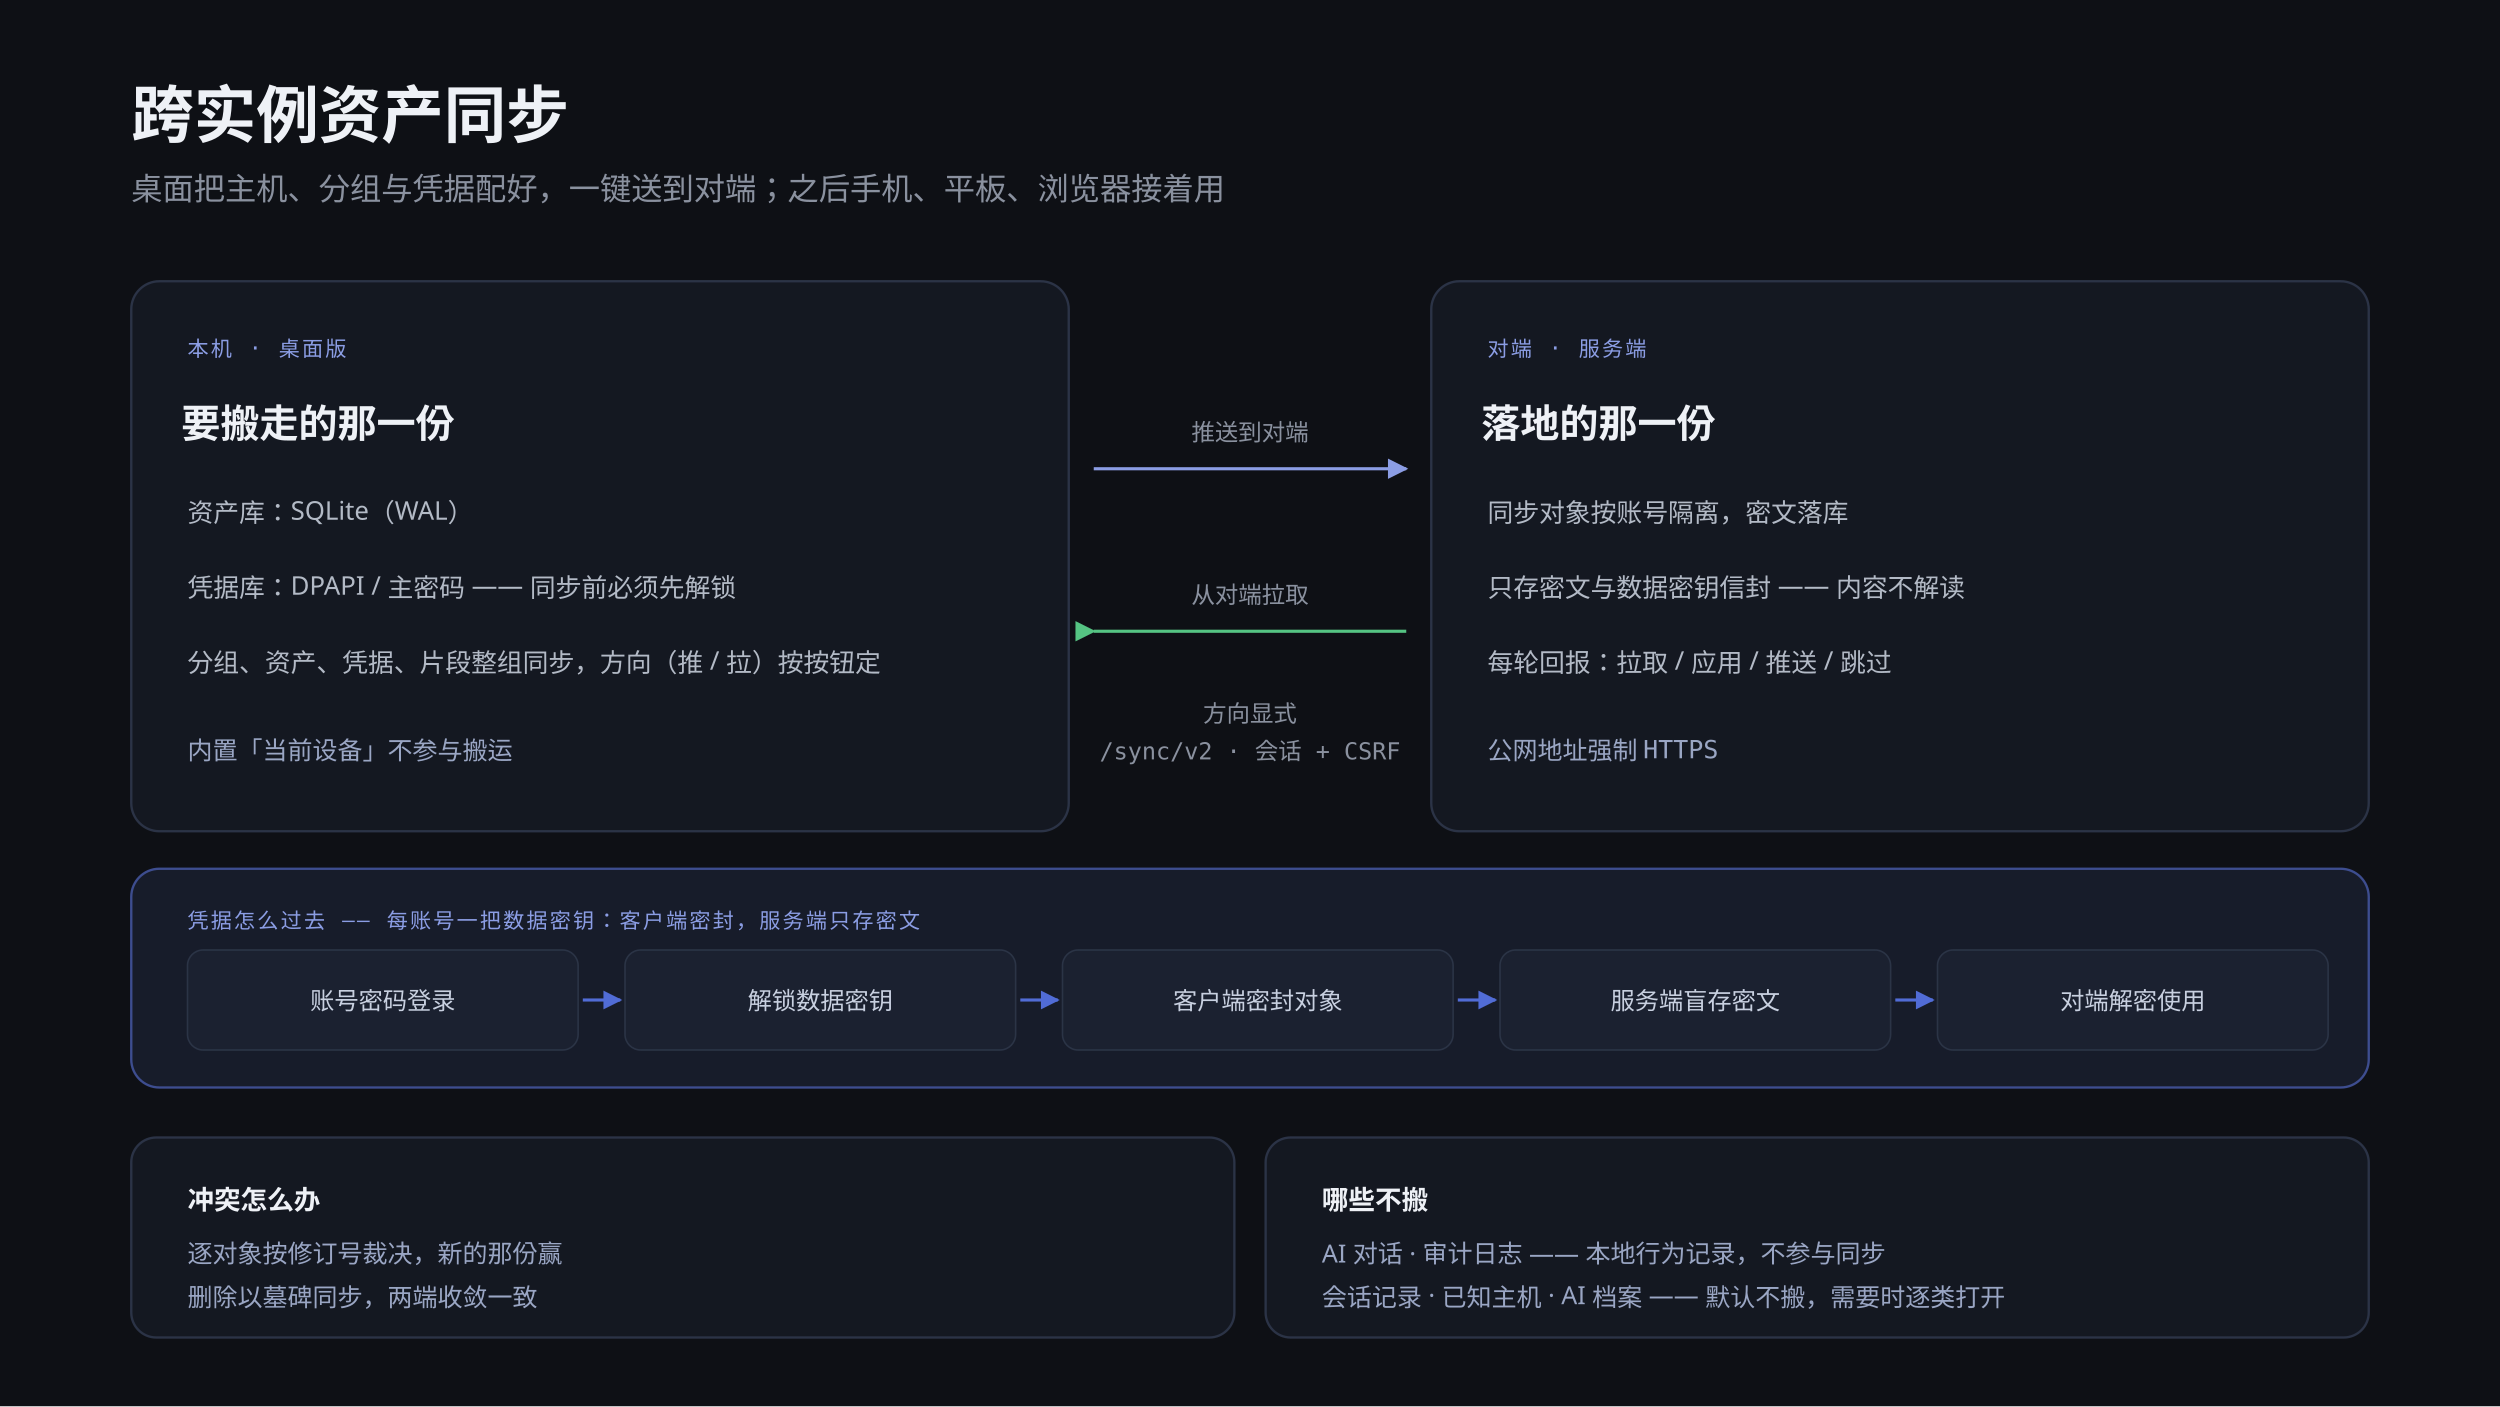
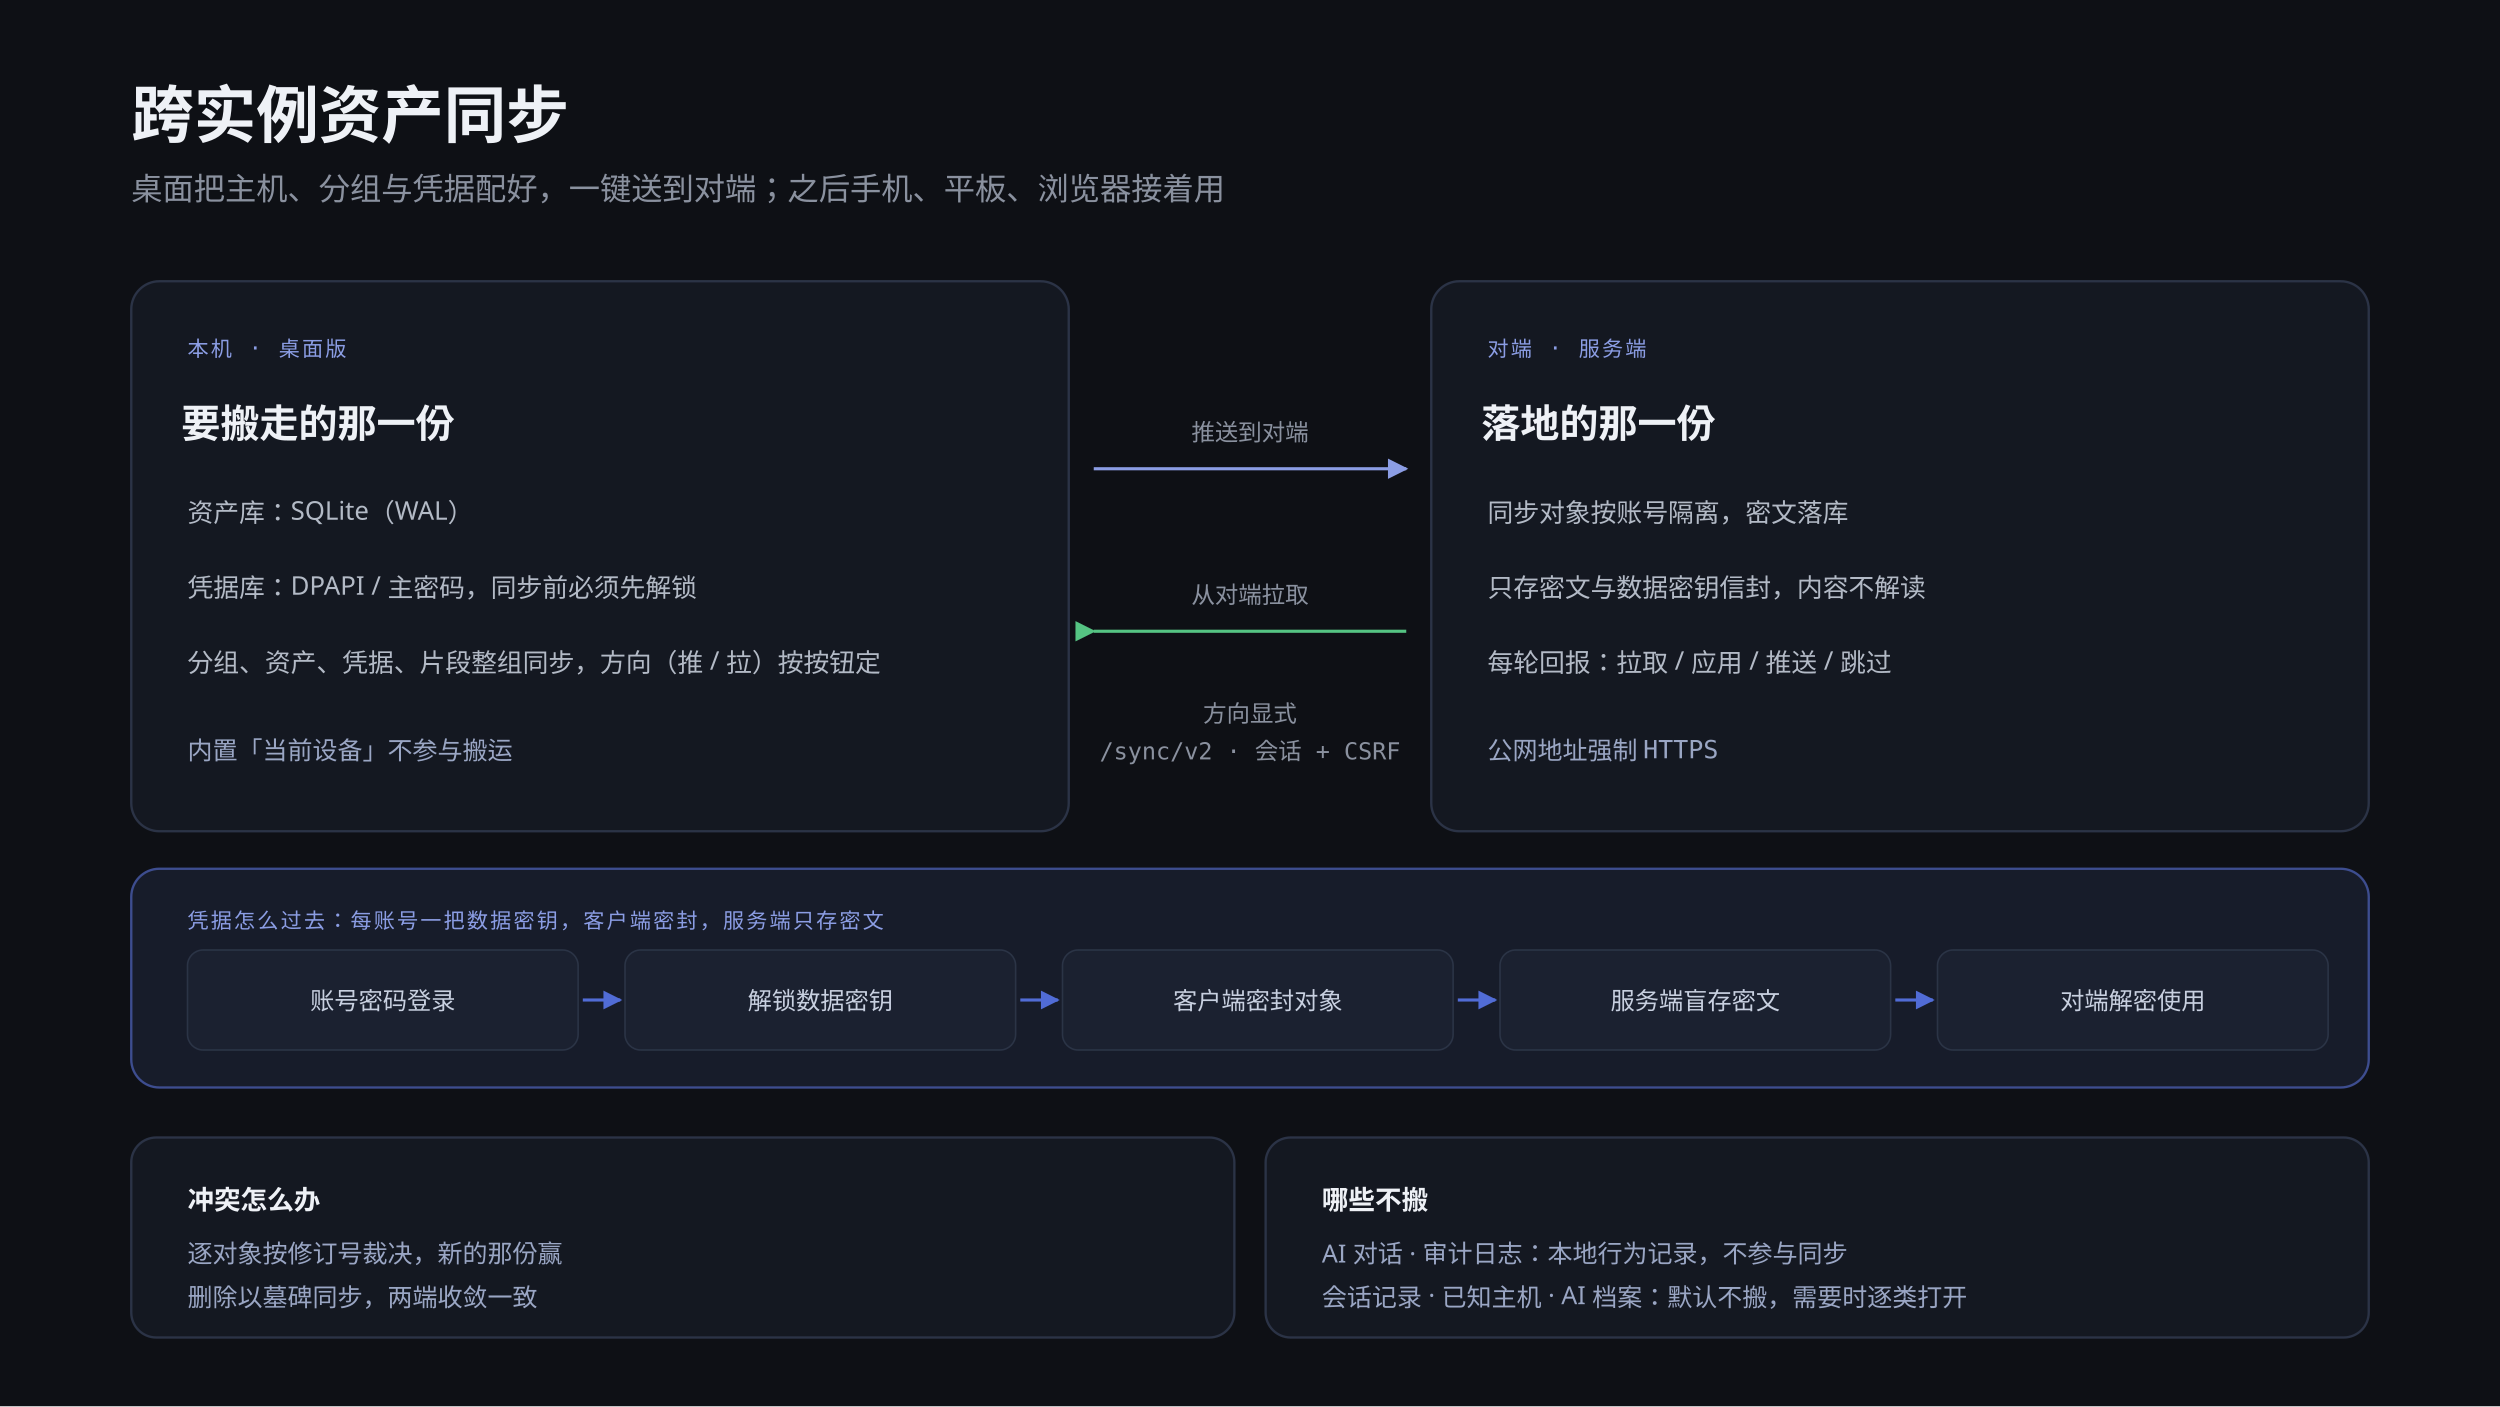
<svg xmlns="http://www.w3.org/2000/svg" width="1600" height="900" viewBox="0 0 1600 900">
  <defs>
    <style>
      text { font-family: "PingFang SC", "Hiragino Sans GB", "Microsoft YaHei", system-ui, sans-serif; }
      .mono { font-family: ui-monospace, Menlo, "Cascadia Mono", monospace; }
      .t-title { font-size: 40px; font-weight: 700; fill: #eef1f6; }
      .t-sub   { font-size: 20px; fill: #8a919f; }
      .t-h     { font-size: 25px; font-weight: 700; fill: #eef1f6; }
      .t-li    { font-size: 16.5px; fill: #b3bac6; }
      .t-tag   { font-size: 13.5px; letter-spacing: 1.4px; fill: #8b9de4; }
      .t-step  { font-size: 15.5px; fill: #c8d0e0; }
      .t-num   { font-size: 15px; font-weight: 700; fill: #0e1015; }
      .t-cap   { font-size: 15px; fill: #8a919f; }
      .t-key   { font-size: 17px; font-weight: 700; fill: #eef1f6; }
      .t-val   { font-size: 16px; fill: #9aa6c4; }
    </style>
    <marker id="a-push" viewBox="0 0 10 10" refX="9" refY="5" markerWidth="6.5" markerHeight="6.5" orient="auto">
      <path d="M0,0 L10,5 L0,10 z" fill="#8b9de4" />
    </marker>
    <marker id="a-pull" viewBox="0 0 10 10" refX="1" refY="5" markerWidth="6.5" markerHeight="6.5" orient="auto">
      <path d="M10,0 L0,5 L10,10 z" fill="#55c483" />
    </marker>
    <marker id="a-step" viewBox="0 0 10 10" refX="9" refY="5" markerWidth="6" markerHeight="6" orient="auto">
      <path d="M0,0 L10,5 L0,10 z" fill="#516cd6" />
    </marker>
  </defs>
  <rect width="1600" height="900" fill="#0e1015" />
  <text class="t-title" x="84" y="88">跨实例资产同步</text>
  <text class="t-sub" x="84" y="128">桌面把主机、分组与凭据配好，一键送到对端；之后手机、平板、浏览器接着用</text>
  <rect x="84" y="180" width="600" height="352" rx="18" fill="#141821" stroke="#2b3346" stroke-width="1.5" />
  <text class="t-tag mono" x="120" y="228">本机 · 桌面版</text>
  <text class="t-h" x="116" y="280">要搬走的那一份</text>
  <text class="t-li" x="120" y="334">资产库：SQLite（WAL）</text>
-   <text class="t-li" x="120" y="382">凭据库：DPAPI / 主密码 —— 同步前必须先解锁</text>
+   <text class="t-li" x="120" y="382">凭据库：DPAPI / 主密码，同步前必须先解锁</text>
  <text class="t-li" x="120" y="430">分组、资产、凭据、片段整组同步，方向（推 / 拉）按按钮定</text>
  <text class="t-val mono" x="120" y="486" fill="#616877">内置「当前设备」不参与搬运</text>
  <rect x="916" y="180" width="600" height="352" rx="18" fill="#141821" stroke="#2b3346" stroke-width="1.5" />
  <text class="t-tag mono" x="952" y="228">对端 · 服务端</text>
  <text class="t-h" x="948" y="280">落地的那一份</text>
  <text class="t-li" x="952" y="334">同步对象按账号隔离，密文落库</text>
-   <text class="t-li" x="952" y="382">只存密文与数据密钥信封 —— 内容不解读</text>
+   <text class="t-li" x="952" y="382">只存密文与数据密钥信封，内容不解读</text>
  <text class="t-li" x="952" y="430">每轮回报：拉取 / 应用 / 推送 / 跳过</text>
  <text class="t-val mono" x="952" y="486" fill="#616877">公网地址强制 HTTPS</text>
  <line x1="700" y1="300" x2="900" y2="300" stroke="#8b9de4" stroke-width="2" marker-end="url(#a-push)" />
  <text class="t-cap mono" x="800" y="282" text-anchor="middle" fill="#8b9de4">推送到对端</text>
  <line x1="900" y1="404" x2="700" y2="404" stroke="#55c483" stroke-width="2" marker-end="url(#a-pull)" />
  <text class="t-cap mono" x="800" y="386" text-anchor="middle" fill="#55c483">从对端拉取</text>
  <text class="t-cap mono" x="800" y="462" text-anchor="middle" fill="#616877">方向显式</text>
  <text class="t-cap mono" x="800" y="486" text-anchor="middle" fill="#616877">/sync/v2 · 会话 + CSRF</text>
  <rect x="84" y="556" width="1432" height="140" rx="18" fill="#171c2a" stroke="#3d4d8f" stroke-width="1.5" />
-   <text class="t-tag mono" x="120" y="594">凭据怎么过去 —— 每账号一把数据密钥：客户端密封，服务端只存密文</text>
+   <text class="t-tag mono" x="120" y="594">凭据怎么过去：每账号一把数据密钥，客户端密封，服务端只存密文</text>
  <rect x="120" y="608" width="250" height="64" rx="10" fill="#1b2130" stroke="#2b3446" />
  <text class="t-step" x="245" y="646" text-anchor="middle">账号密码登录</text>
  <line x1="373" y1="640" x2="397" y2="640" stroke="#516cd6" stroke-width="2" marker-end="url(#a-step)" />
  <rect x="400" y="608" width="250" height="64" rx="10" fill="#1b2130" stroke="#2b3446" />
  <text class="t-step" x="525" y="646" text-anchor="middle">解锁数据密钥</text>
  <line x1="653" y1="640" x2="677" y2="640" stroke="#516cd6" stroke-width="2" marker-end="url(#a-step)" />
  <rect x="680" y="608" width="250" height="64" rx="10" fill="#1b2130" stroke="#2b3446" />
  <text class="t-step" x="805" y="646" text-anchor="middle">客户端密封对象</text>
  <line x1="933" y1="640" x2="957" y2="640" stroke="#516cd6" stroke-width="2" marker-end="url(#a-step)" />
  <rect x="960" y="608" width="250" height="64" rx="10" fill="#1b2130" stroke="#2b3446" />
  <text class="t-step" x="1085" y="646" text-anchor="middle">服务端盲存密文</text>
  <line x1="1213" y1="640" x2="1237" y2="640" stroke="#516cd6" stroke-width="2" marker-end="url(#a-step)" />
  <rect x="1240" y="608" width="250" height="64" rx="10" fill="#1b2130" stroke="#2b3446" />
  <text class="t-step" x="1365" y="646" text-anchor="middle">对端解密使用</text>
  <rect x="84" y="728" width="706" height="128" rx="16" fill="#141821" stroke="#2b3346" stroke-width="1.5" />
  <text class="t-key" x="120" y="774">冲突怎么办</text>
  <text class="t-val" x="120" y="808">逐对象按修订号裁决，新的那份赢</text>
  <text class="t-val" x="120" y="836">删除以墓碑同步，两端收敛一致</text>
  <rect x="810" y="728" width="706" height="128" rx="16" fill="#141821" stroke="#2b3346" stroke-width="1.5" />
  <text class="t-key" x="846" y="774">哪些不搬</text>
-   <text class="t-val" x="846" y="808">AI 对话 · 审计日志 —— 本地行为记录，不参与同步</text>
-   <text class="t-val" x="846" y="836">会话记录 · 已知主机 · AI 档案 —— 默认不搬，需要时逐类打开</text>
+   <text class="t-val" x="846" y="808">AI 对话 · 审计日志：本地行为记录，不参与同步</text>
+   <text class="t-val" x="846" y="836">会话记录 · 已知主机 · AI 档案：默认不搬，需要时逐类打开</text>
</svg>
